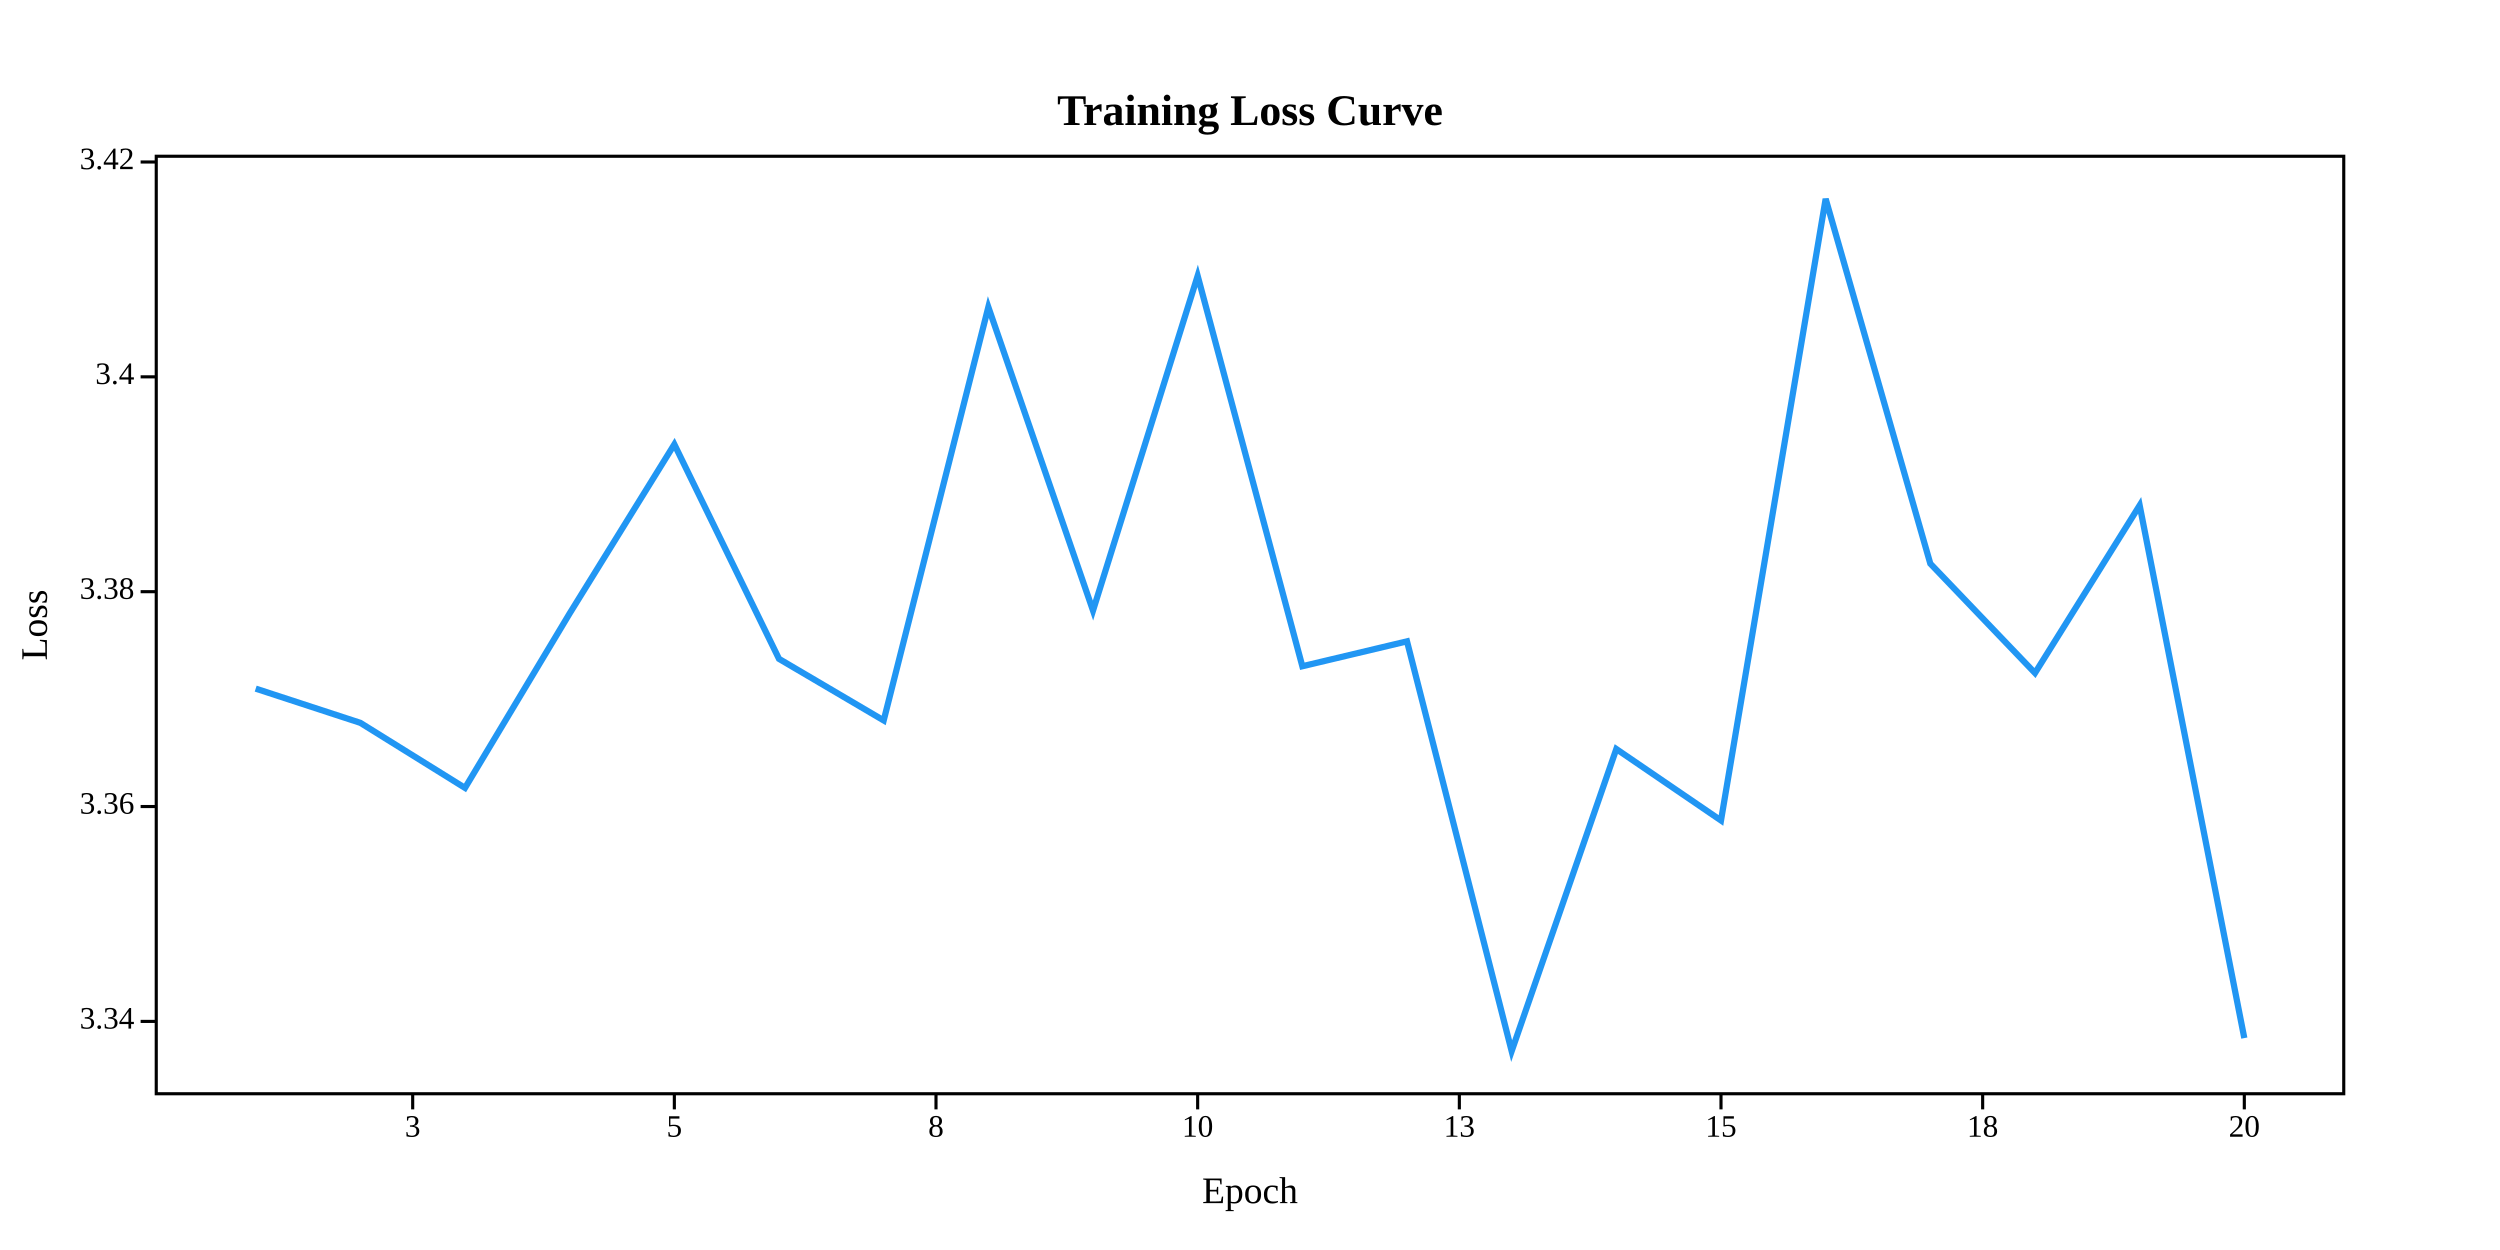
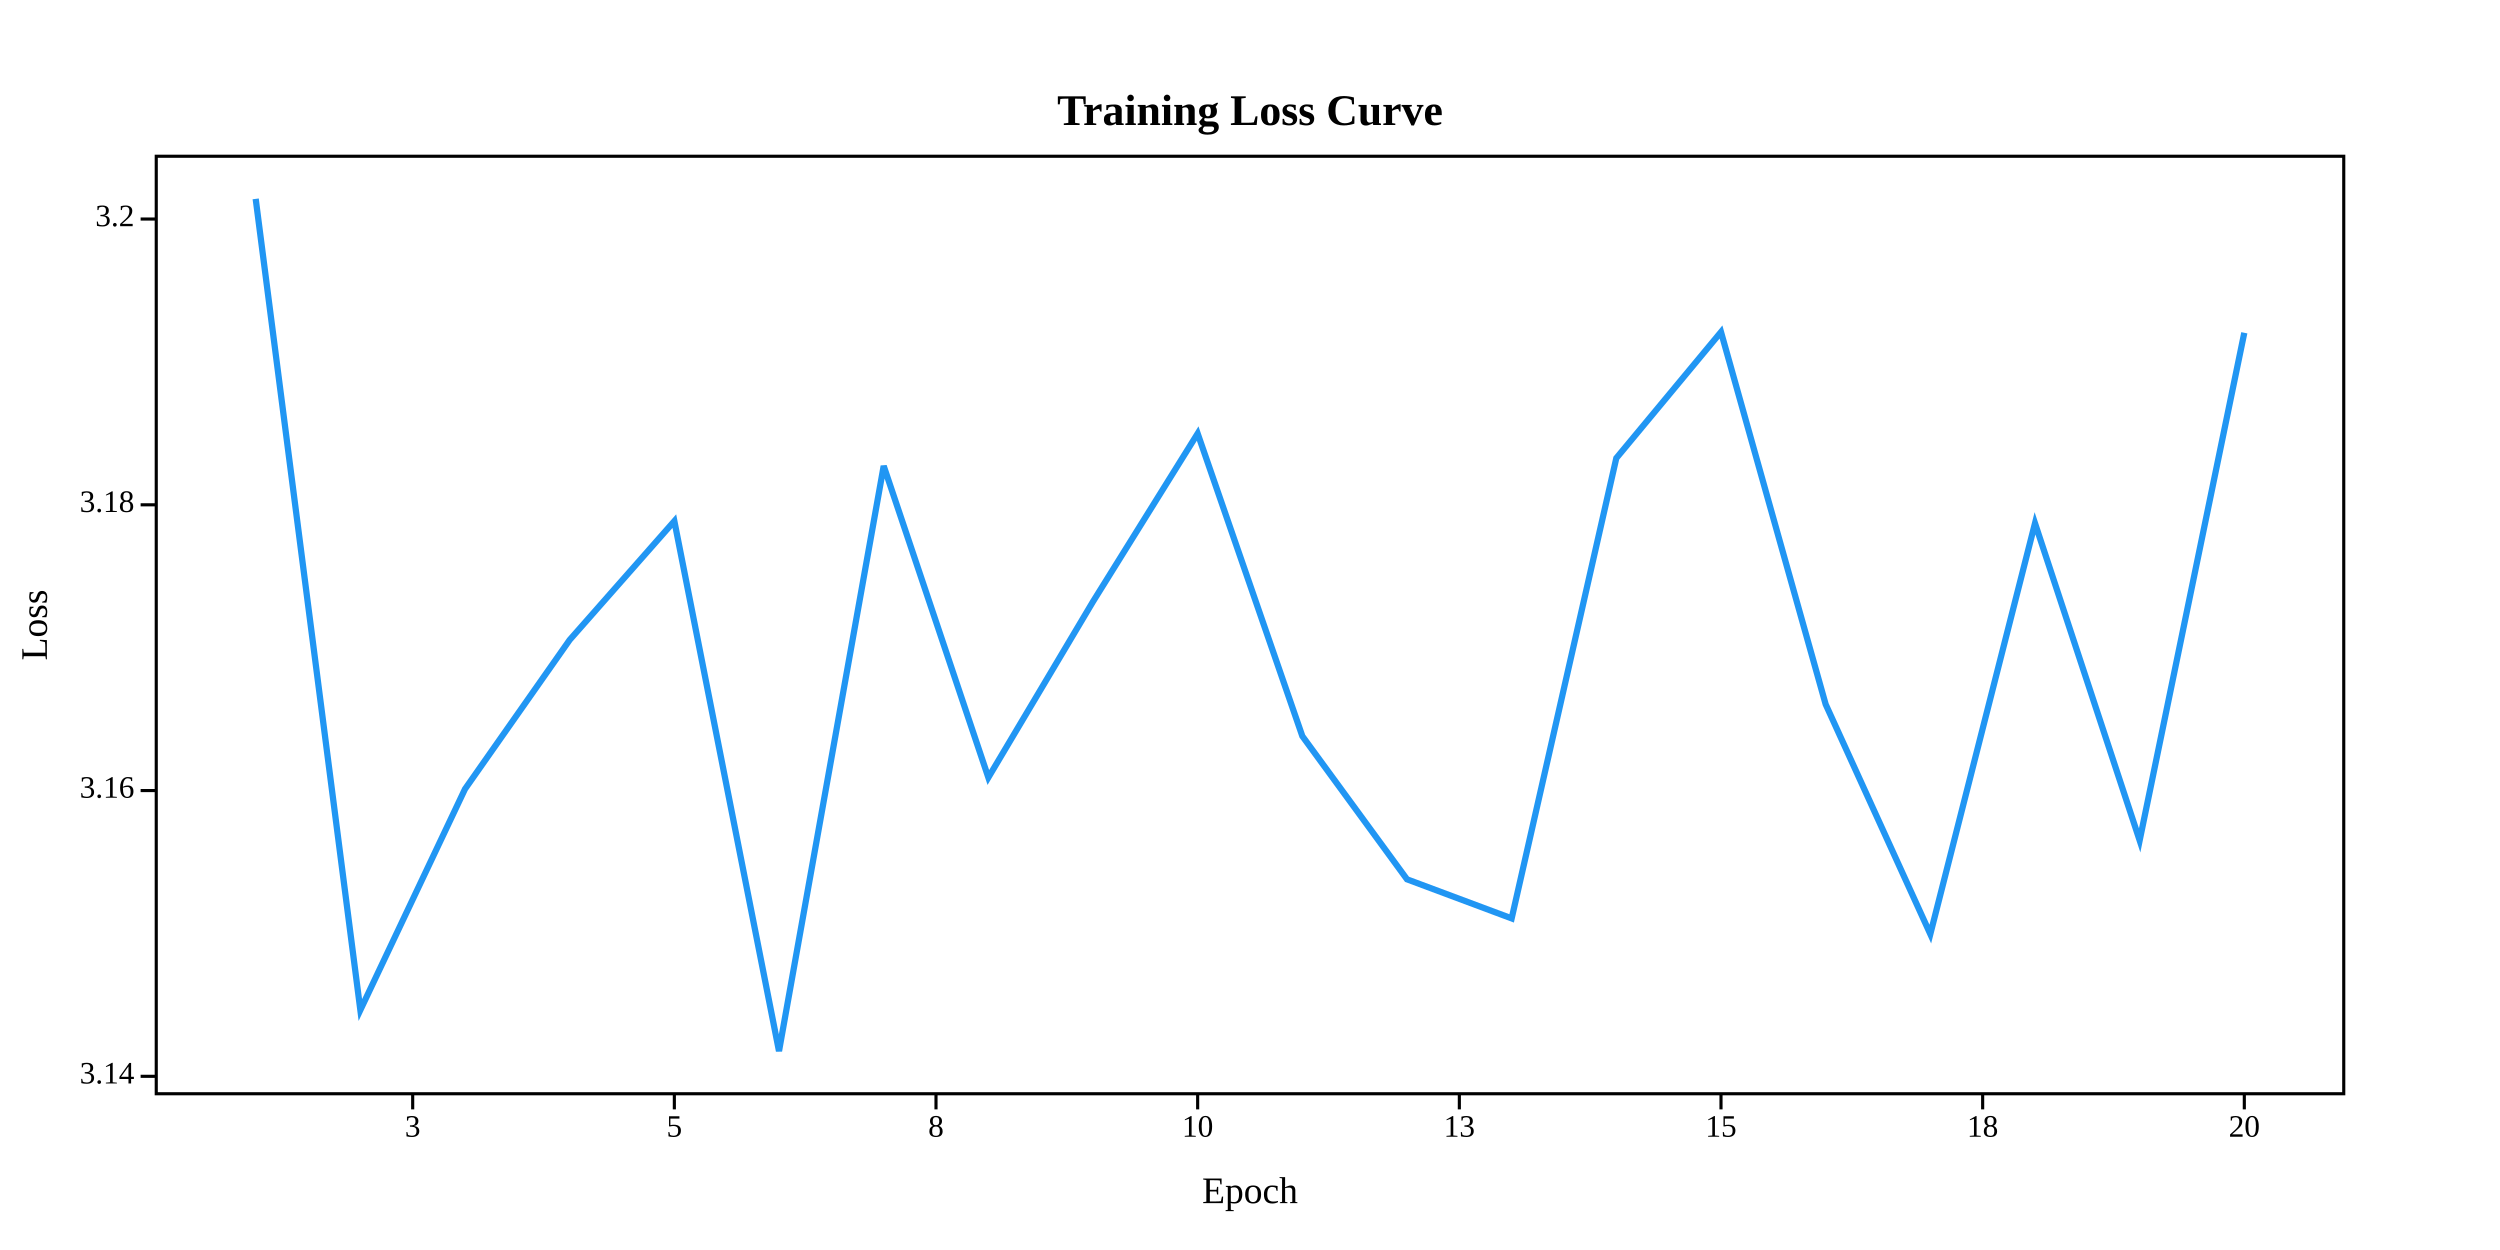
<svg xmlns="http://www.w3.org/2000/svg" width="800" height="400" viewBox="0 0 800 400">
  <rect x="0" y="0" width="800" height="400" fill="#ffffff" />
  <rect x="50" y="50" width="700" height="300" fill="#ffffff" stroke="#000" />
-   <polyline fill="none" stroke="#2196f3" stroke-width="2" points="81.82,220.36 115.31,231.31 148.80,252.13 182.30,196.28 215.79,142.19 249.28,210.83 282.78,230.54 316.27,98.27 349.76,195.38 383.25,88.28 416.75,213.20 450.24,205.23 483.73,336.36 517.22,239.69 550.72,262.55 584.21,63.64 617.70,180.36 651.20,215.37 684.69,161.72 718.18,332.19" />
+   <polyline fill="none" stroke="#2196f3" stroke-width="2" points="81.82,63.64 115.31,323.21 148.80,252.49 182.30,204.76 215.79,166.75 249.28,336.36 282.78,149.11 316.27,248.80 349.76,192.51 383.25,138.73 416.75,235.57 450.24,281.38 483.73,293.89 517.22,146.60 550.72,106.24 584.21,225.38 617.70,298.91 651.20,167.45 684.69,268.93 718.18,106.49" />
  <line class="x-tick" x1="132.06" y1="350.00" x2="132.06" y2="355.00" stroke="#000" />
  <text class="tick-label tick-label-x" x="132.06" y="357.00" text-anchor="middle" dominant-baseline="hanging" font-size="10" fill="#000">3</text>
  <line class="x-tick" x1="215.79" y1="350.00" x2="215.79" y2="355.00" stroke="#000" />
  <text class="tick-label tick-label-x" x="215.79" y="357.00" text-anchor="middle" dominant-baseline="hanging" font-size="10" fill="#000">5</text>
  <line class="x-tick" x1="299.52" y1="350.00" x2="299.52" y2="355.00" stroke="#000" />
  <text class="tick-label tick-label-x" x="299.52" y="357.00" text-anchor="middle" dominant-baseline="hanging" font-size="10" fill="#000">8</text>
  <line class="x-tick" x1="383.25" y1="350.00" x2="383.25" y2="355.00" stroke="#000" />
  <text class="tick-label tick-label-x" x="383.25" y="357.00" text-anchor="middle" dominant-baseline="hanging" font-size="10" fill="#000">10</text>
  <line class="x-tick" x1="466.99" y1="350.00" x2="466.99" y2="355.00" stroke="#000" />
  <text class="tick-label tick-label-x" x="466.99" y="357.00" text-anchor="middle" dominant-baseline="hanging" font-size="10" fill="#000">13</text>
  <line class="x-tick" x1="550.72" y1="350.00" x2="550.72" y2="355.00" stroke="#000" />
  <text class="tick-label tick-label-x" x="550.72" y="357.00" text-anchor="middle" dominant-baseline="hanging" font-size="10" fill="#000">15</text>
  <line class="x-tick" x1="634.45" y1="350.00" x2="634.45" y2="355.00" stroke="#000" />
  <text class="tick-label tick-label-x" x="634.45" y="357.00" text-anchor="middle" dominant-baseline="hanging" font-size="10" fill="#000">18</text>
  <line class="x-tick" x1="718.18" y1="350.00" x2="718.18" y2="355.00" stroke="#000" />
  <text class="tick-label tick-label-x" x="718.18" y="357.00" text-anchor="middle" dominant-baseline="hanging" font-size="10" fill="#000">20</text>
-   <line class="y-tick" x1="50.00" y1="326.85" x2="45.00" y2="326.85" stroke="#000" />
-   <text class="tick-label tick-label-y" x="43.00" y="326.85" text-anchor="end" dominant-baseline="middle" font-size="10" fill="#000">3.34</text>
-   <line class="y-tick" x1="50.00" y1="258.09" x2="45.00" y2="258.09" stroke="#000" />
-   <text class="tick-label tick-label-y" x="43.00" y="258.09" text-anchor="end" dominant-baseline="middle" font-size="10" fill="#000">3.36</text>
-   <line class="y-tick" x1="50.00" y1="189.34" x2="45.00" y2="189.34" stroke="#000" />
-   <text class="tick-label tick-label-y" x="43.00" y="189.34" text-anchor="end" dominant-baseline="middle" font-size="10" fill="#000">3.38</text>
-   <line class="y-tick" x1="50.00" y1="120.59" x2="45.00" y2="120.59" stroke="#000" />
-   <text class="tick-label tick-label-y" x="43.00" y="120.59" text-anchor="end" dominant-baseline="middle" font-size="10" fill="#000">3.4</text>
-   <line class="y-tick" x1="50.00" y1="51.84" x2="45.00" y2="51.84" stroke="#000" />
-   <text class="tick-label tick-label-y" x="43.00" y="51.84" text-anchor="end" dominant-baseline="middle" font-size="10" fill="#000">3.42</text>
+   <line class="y-tick" x1="50.00" y1="344.42" x2="45.00" y2="344.42" stroke="#000" />
+   <text class="tick-label tick-label-y" x="43.00" y="344.42" text-anchor="end" dominant-baseline="middle" font-size="10" fill="#000">3.14</text>
+   <line class="y-tick" x1="50.00" y1="252.98" x2="45.00" y2="252.98" stroke="#000" />
+   <text class="tick-label tick-label-y" x="43.00" y="252.98" text-anchor="end" dominant-baseline="middle" font-size="10" fill="#000">3.16</text>
+   <line class="y-tick" x1="50.00" y1="161.54" x2="45.00" y2="161.54" stroke="#000" />
+   <text class="tick-label tick-label-y" x="43.00" y="161.54" text-anchor="end" dominant-baseline="middle" font-size="10" fill="#000">3.18</text>
+   <line class="y-tick" x1="50.00" y1="70.09" x2="45.00" y2="70.09" stroke="#000" />
+   <text class="tick-label tick-label-y" x="43.00" y="70.09" text-anchor="end" dominant-baseline="middle" font-size="10" fill="#000">3.2</text>
  <text x="400" y="40" text-anchor="middle" font-size="14" font-weight="bold" fill="#000">Training Loss Curve</text>
  <text x="400" y="385" text-anchor="middle" font-size="12" fill="#000">Epoch</text>
  <text x="15" y="200" text-anchor="middle" font-size="12" fill="#000" transform="rotate(-90 15 200)">Loss</text>
</svg>
